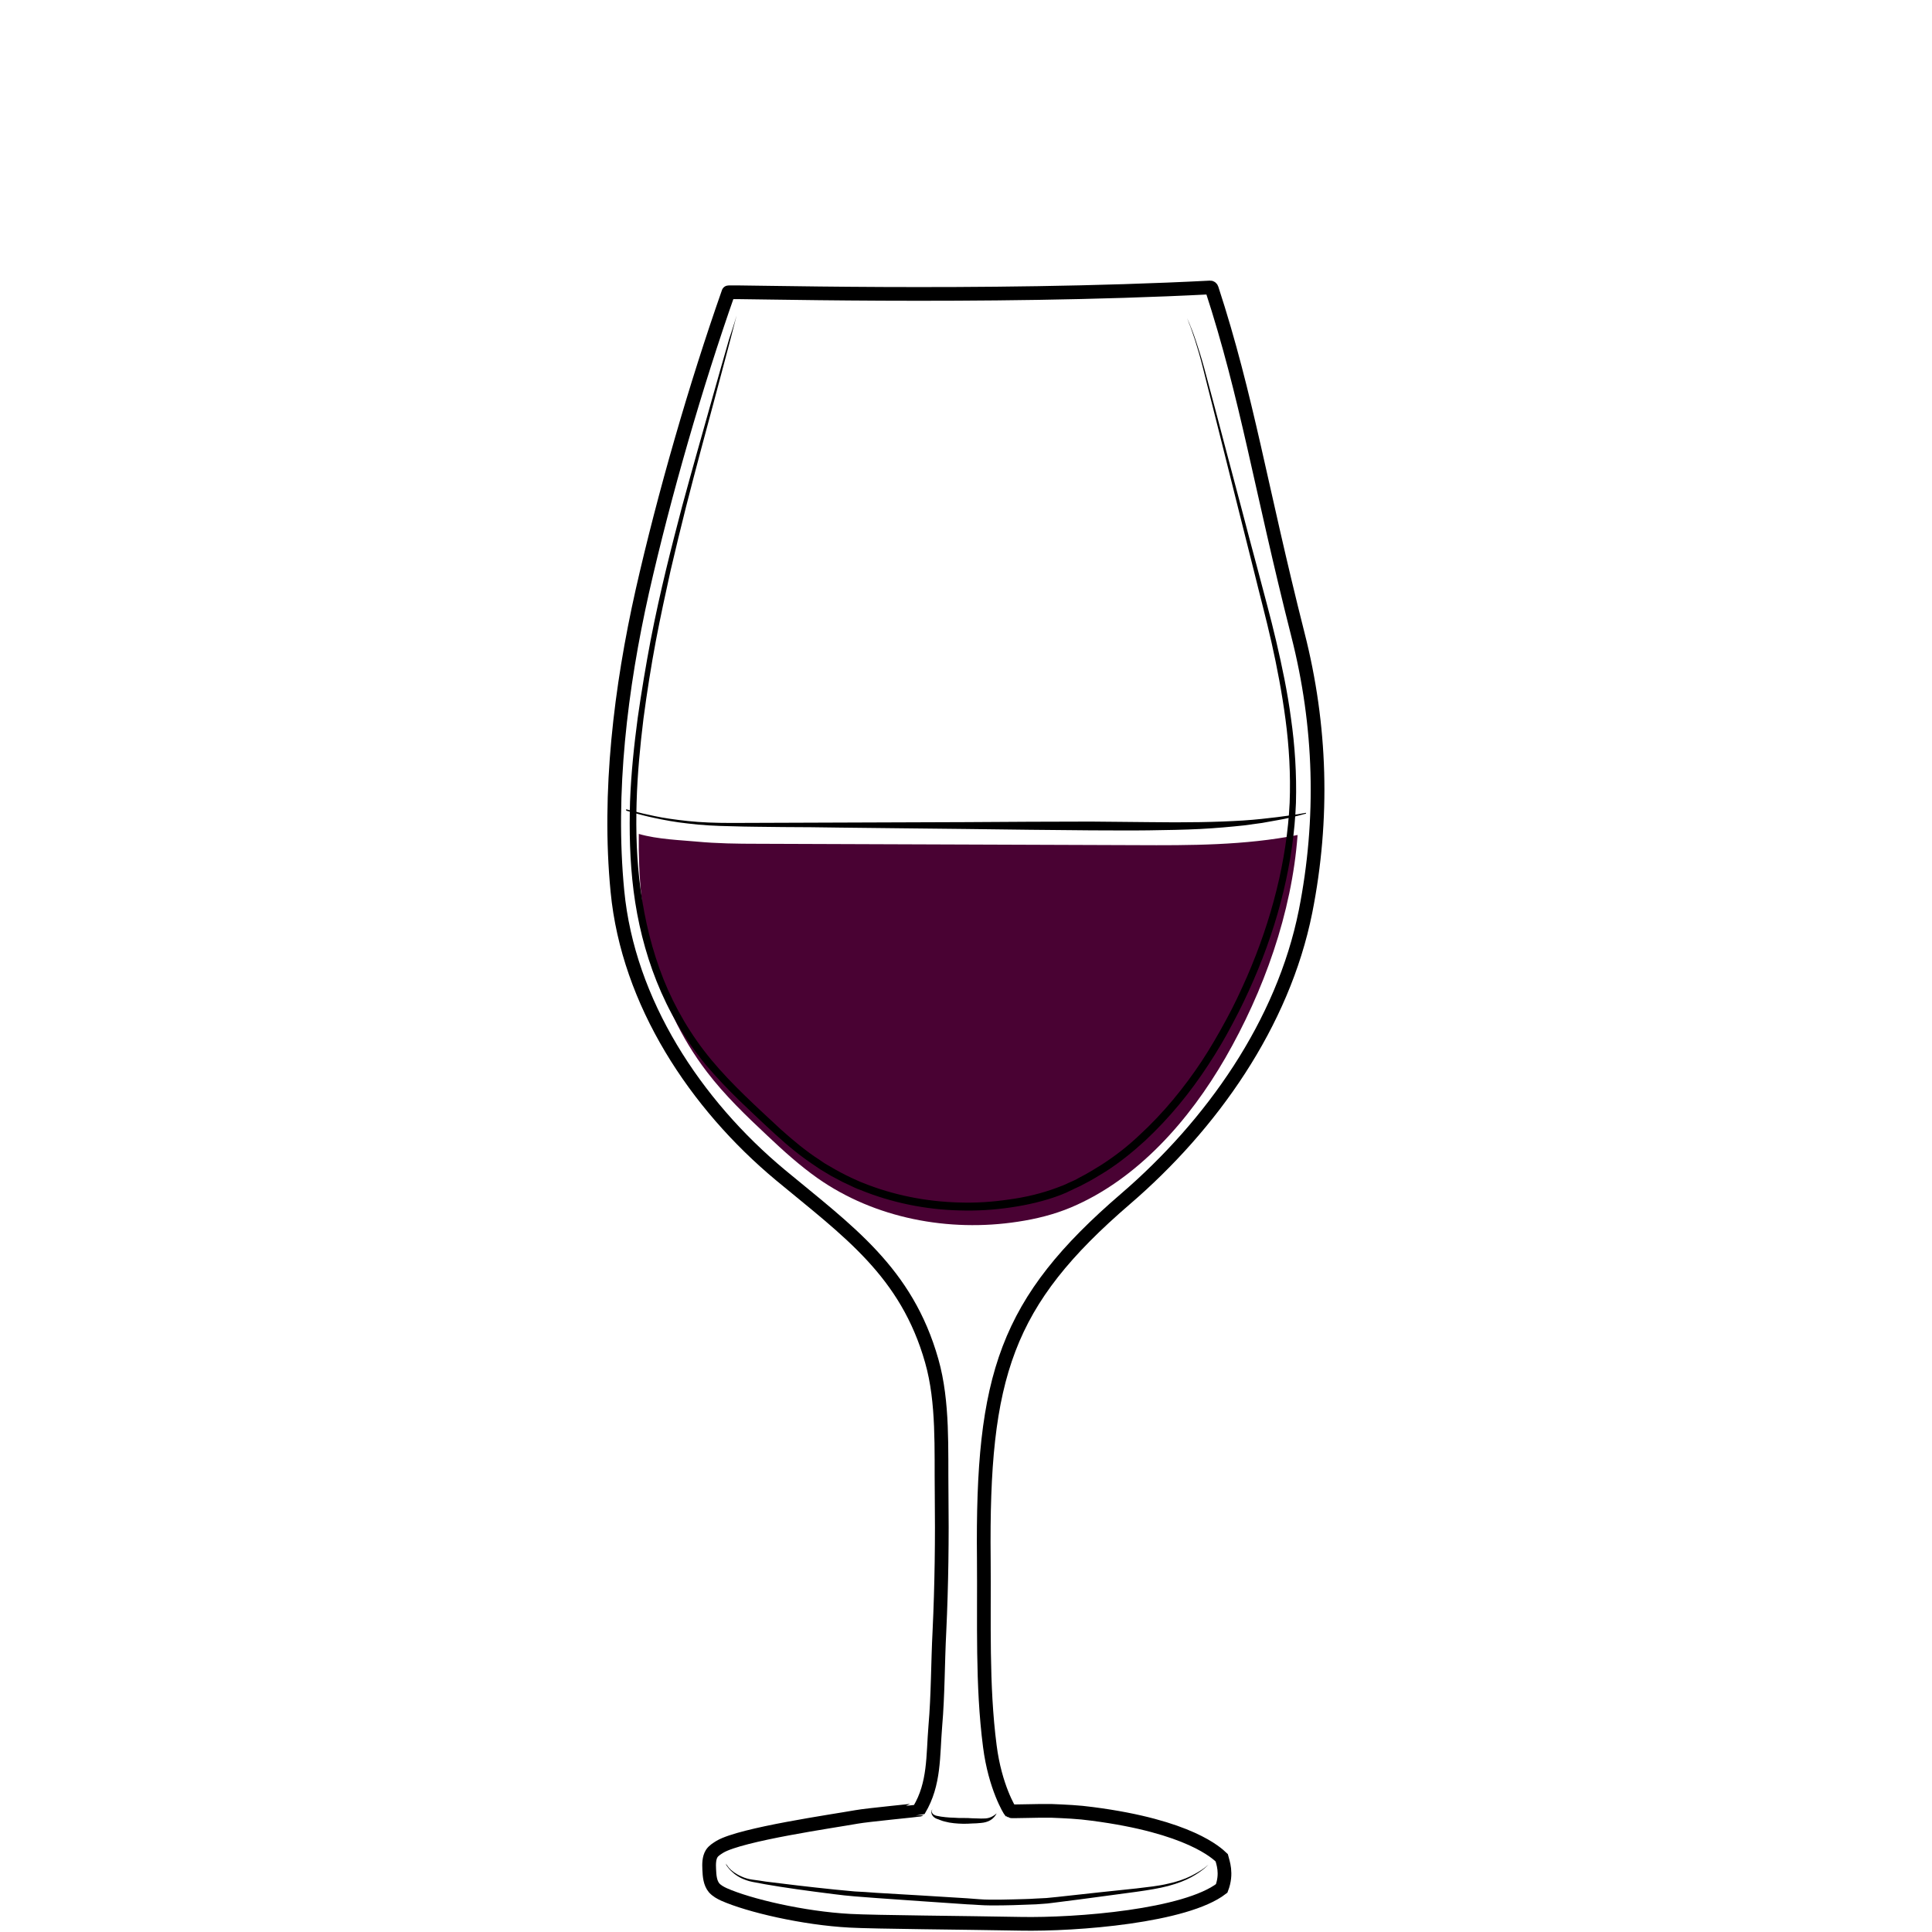
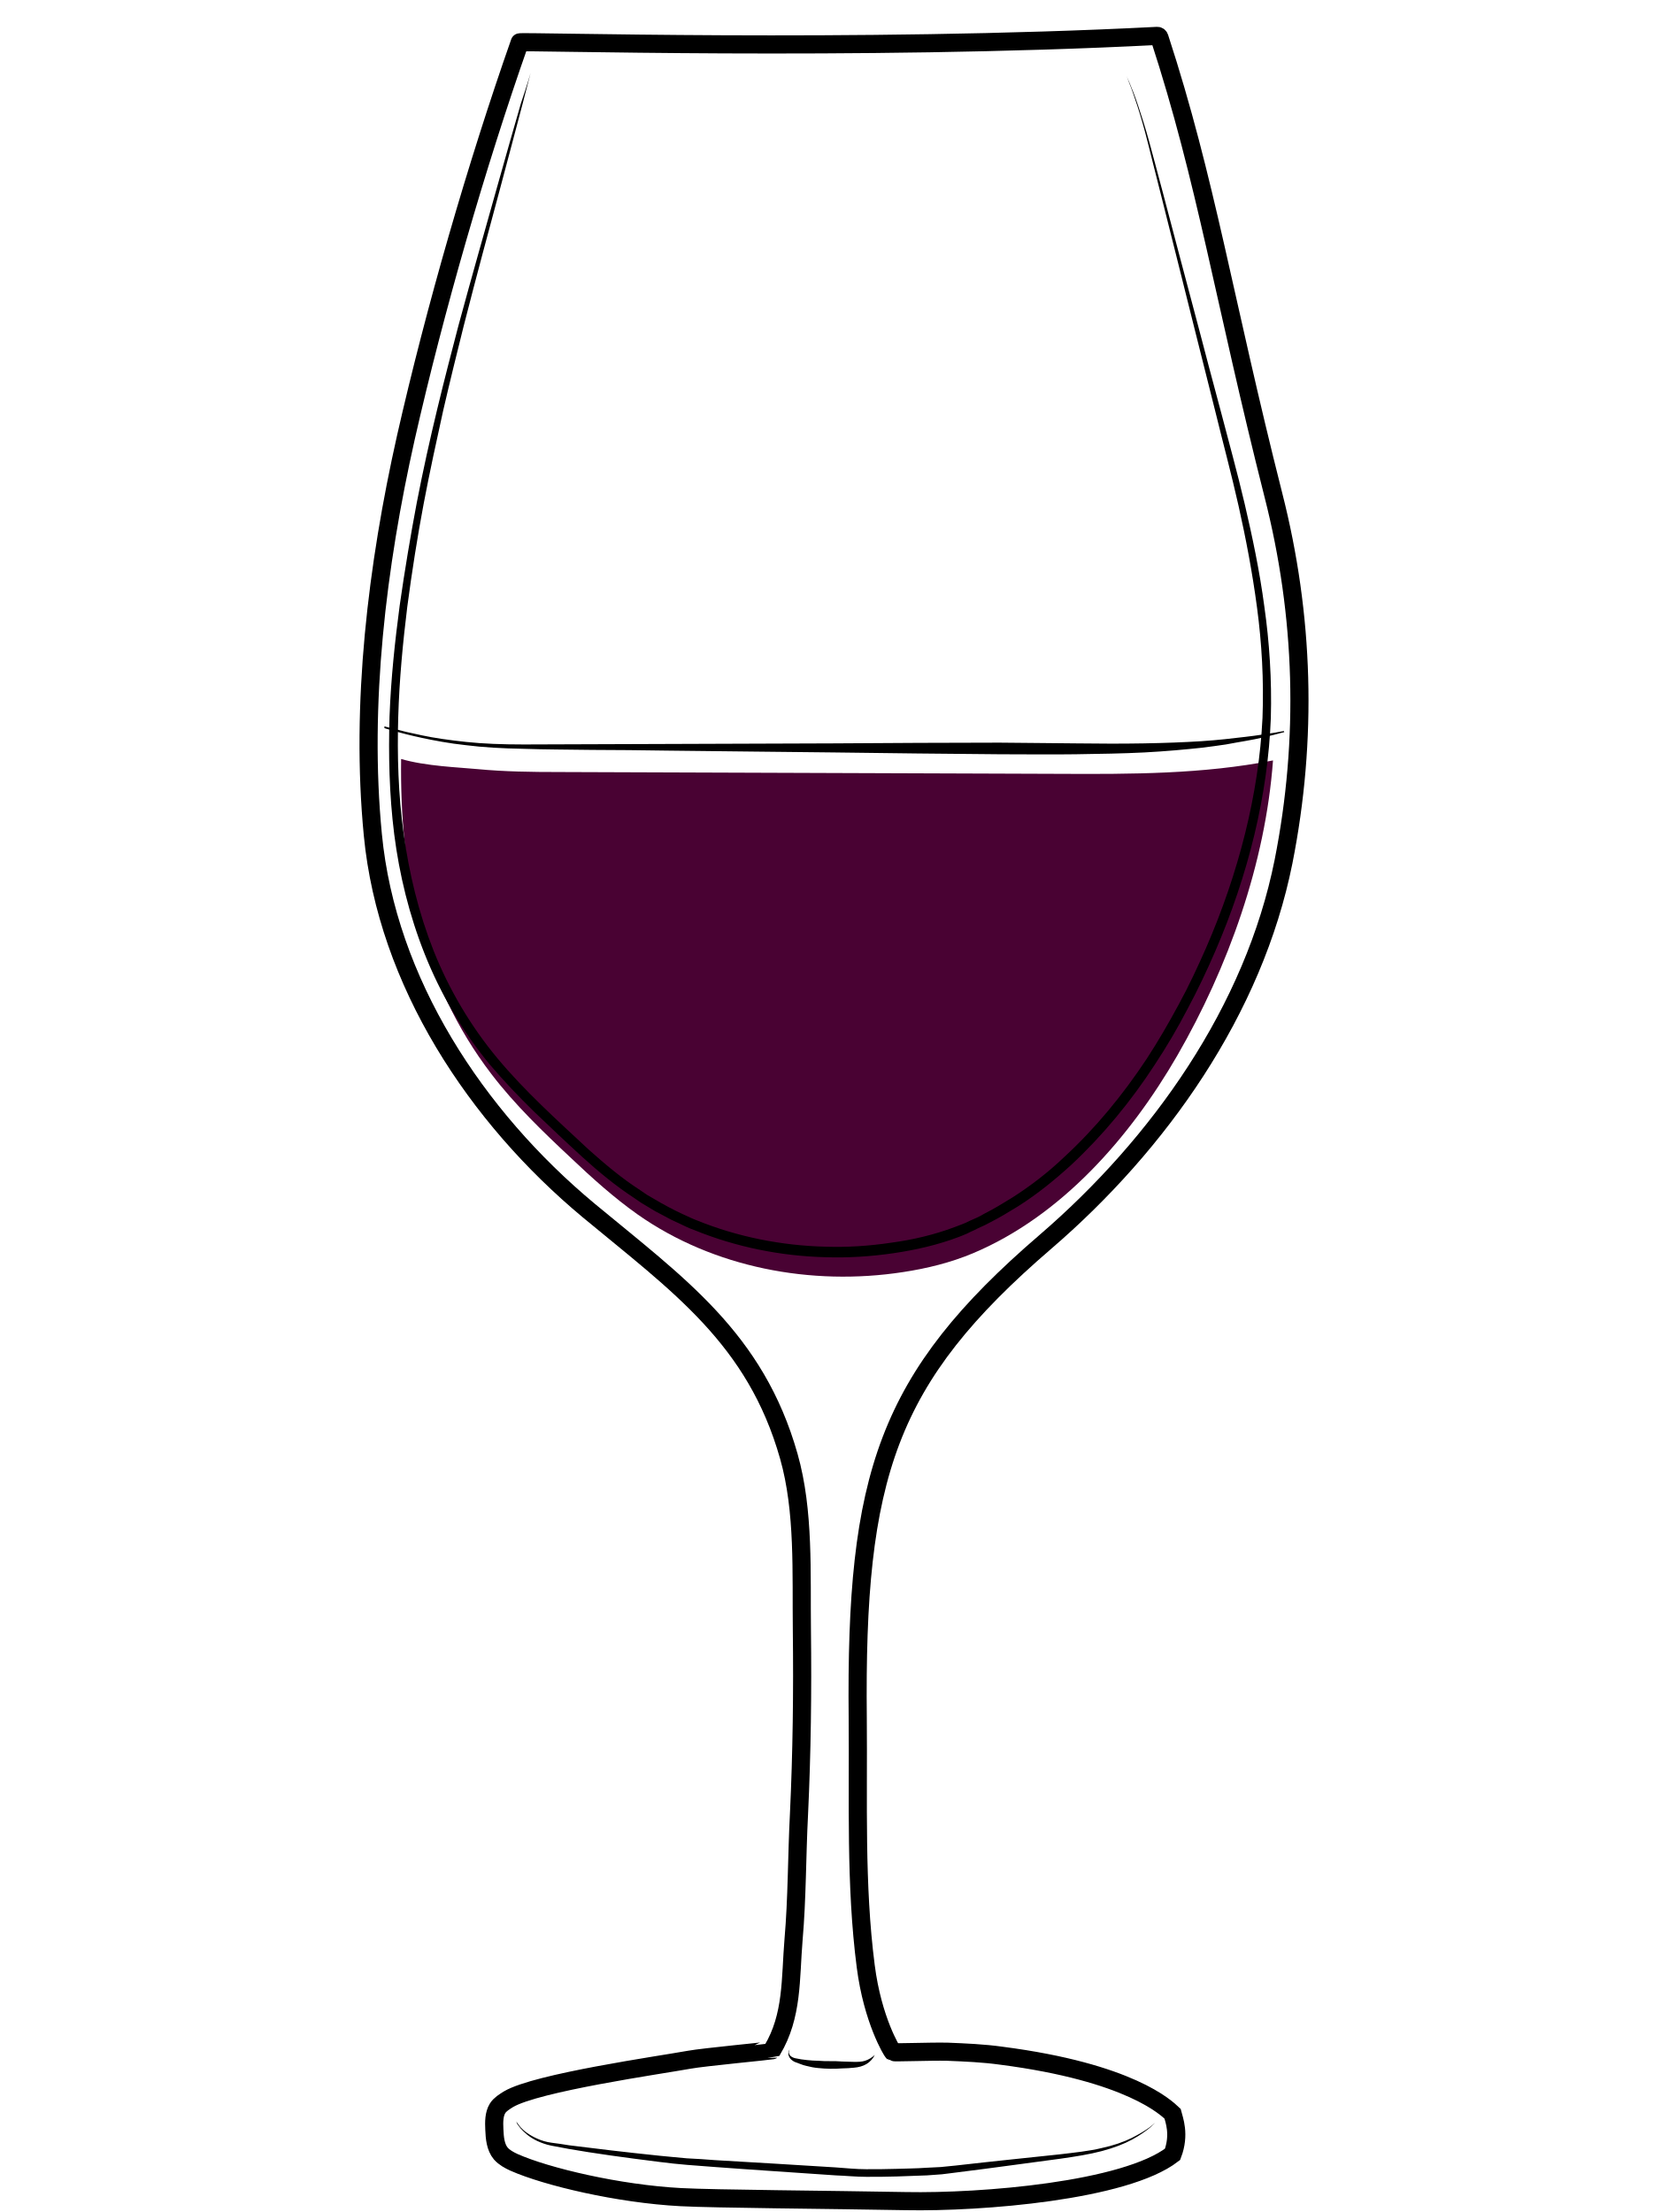
- <svg xmlns="http://www.w3.org/2000/svg" id="Layer_1" viewBox="0 0 705 705">
-   <style>.st0,.st1{fill:none}.st1{stroke:#000;stroke-width:5;stroke-miterlimit:10}.st2{opacity:.9;fill:url(#SVGID_1_);enable-background:new}.st3{fill:#490233}</style>
-   <path class="st0" d="M122.5 0h460v705h-460V0z" />
-   <path class="st1" d="M6711.1-565.6c.3 38.5.2 82.4-5.7 120.5-2.3 14.7-3.7 31.7-10.6 44.9-9.4 17.9-18.6 35.9-34 49.5-5.5 4.9-11.5 9.2-17.9 12.8-4.2 2.3-15.3 5.1-15.9 10.8-.4 3.6 3.8 5.7 6.9 7.6 6.9 4.3 10.9 12.3 11.6 20.4 1.5 15.4-5.6 30.7-18.9 38.8-.8.5-1.6 1-1.9 1.8-.7 2.1 2.1 3.4 4.2 3.8 12.1 2.1 24 5 35.7 8.7 7.7 2.4 24.3 10.6 12 18.5-7.7 4.9-17 6.2-26 7.3-24.7 3.1-49.7 6.2-74.5 3.9-5.6-.5-11.2-1.4-16.8-2.2l-22.5-3.3c-5.3-.8-11.8-2.7-12.7-7.9-1.7-10.2 16.6-15.1 23.6-17.2 4.9-1.5 36.5-4.6 35.6-9.3-.5-2.4-2.8-3.9-4.8-5.4-8.9-6.4-15-16.4-16.6-27.2-1.6-10.8 1.3-22.2 7.9-30.9 2.2-2.9 4.9-6 4.4-9.6-.2-1.5-1-2.9-2-4.1-5.1-6.7-15.9-9.5-22.8-14.7-7.9-6-15.2-12.8-21.6-20.4-12.5-14.5-22.1-31.5-27.6-49.9-5.2-17.2-6.9-35.3-8.2-53.2-2.3-31-3.6-62-3.8-93.1 20.2-2.4 42-1.8 62.4-1.4 52.8 1.1 160.5-1.6 160.5.5z" />
-   <path d="M6584.5-250.7v1.9c0 .6.1 1.3.6 1.9.4.6 1.2.8 2.2.8 2.1-.1 4.5-.2 7.1-.2 1.3 0 2.7-.1 4-.1 1.4-.1 2.8-.1 4.1-.2 1.4-.1 2.8-.1 4.1-.2 1.4-.1 2.7-.1 4-.2 2.6-.1 5-.2 7.1-.3 2-.1 3.7-.6 4.6-1.3.4-.4.7-.8.8-1.1.1-.3.2-.5.2-.5v.5c-.1.3-.2.8-.6 1.3s-1.1 1-1.9 1.4-1.8.7-2.8.8c-2.1.4-4.5.7-7.1.9-1.3.1-2.7.3-4 .4-1.4.1-2.8.2-4.2.2-1.4 0-2.8.1-4.2.1h-4.1c-2.6-.1-5.1-.2-7.2-.4-.5-.1-1.1-.1-1.6-.4-.5-.3-.9-.7-1.1-1.1-.4-.9-.4-1.7-.3-2.3s.2-1.1.3-1.4c-.1-.3 0-.5 0-.5zm-.4-84.6s.6.2 1.6.5c.5.2 1.2.3 1.9.5s1.6.4 2.4.5c.9.2 1.9.3 2.9.5 1 .1 2.1.2 3.3.3 1.1.1 2.3.1 3.5.2h3.6c1.2 0 2.5 0 3.7-.1 1.2 0 2.4-.1 3.6-.1 2.3-.1 4.5-.1 6.3-.3 1.8-.2 3.2-.6 4.1-1.2.4-.3.8-.6 1-.8l.3-.3s-.1.1-.2.4c-.2.3-.4.6-.8 1-.8.8-2.3 1.6-4.2 2-.9.2-2 .4-3 .5-1.1.1-2.2.3-3.3.4l-3.6.3c-1.2.1-2.5.1-3.7.2-1.3 0-2.5 0-3.7-.1-.6 0-1.2-.1-1.8-.1-.6-.1-1.2-.1-1.8-.2-1.2-.1-2.3-.4-3.4-.6-.5-.1-1-.3-1.5-.4-.5-.2-1-.3-1.4-.4-1.8-.6-3.2-1.3-4.2-1.8-1-.6-1.6-.9-1.6-.9zM6534-233.2l.3.3c.2.2.5.4 1 .6.9.5 2.3 1 4.2 1.4 1.9.4 4.2.7 6.8 1.1 2.6.4 5.6.7 8.9 1.1 3.3.3 6.8.7 10.6 1 3.7.3 7.7.5 11.8.7 8.2.3 17 .5 25.7.6 4.4.1 8.8.1 13.1.2 4.3 0 8.5.1 12.6 0s8-.4 11.7-.8c3.7-.5 7.2-1.1 10.4-1.7 6.4-1.4 11.6-3 15.2-4.3 1.8-.7 3.2-1.2 4.2-1.6l1.5-.6s-.5.2-1.4.7c-.9.4-2.3 1.1-4.1 1.8-3.5 1.5-8.7 3.5-15.1 5.1s-14.1 2.9-22.3 3.2c-4.1.2-8.4.2-12.7.2-4.3 0-8.7-.1-13.1-.1-4.4-.1-8.8-.2-13.1-.3-4.3-.1-8.6-.4-12.7-.6-4.1-.3-8.1-.6-11.8-1-3.8-.4-7.3-.8-10.6-1.3-1.6-.3-3.2-.5-4.7-.7-1.5-.3-2.9-.5-4.2-.8-2.6-.5-4.9-1-6.8-1.5s-3.3-1.1-4.1-1.7c-.4-.3-.7-.5-.9-.7-.3-.2-.4-.3-.4-.3z" />
-   <linearGradient id="SVGID_1_" gradientUnits="userSpaceOnUse" x1="6501.3" y1="1150.789" x2="6707.2" y2="1150.789" gradientTransform="matrix(1 0 0 -1 0 707)">
-     <stop offset=".018" stop-color="#801fe3" />
-     <stop offset="1" stop-color="#b7a7ff" />
+ <svg xmlns="http://www.w3.org/2000/svg" version="1.1" id="Layer_1" x="0px" y="0px" viewBox="0 0 460 610" style="enable-background:new 0 0 460 610;" xml:space="preserve">
+   <style type="text/css">
+ 	.st0{fill:none;stroke:#000000;stroke-width:5;stroke-miterlimit:10;}
+ 	.st1{opacity:0.9;fill:url(#SVGID_1_);enable-background:new    ;}
+ 	.st2{fill:#490233;}
+ </style>
+   <path class="st0" d="M6588.6-660.6c0.3,38.5,0.2,82.4-5.7,120.5c-2.3,14.7-3.7,31.7-10.6,44.9c-9.4,17.9-18.6,35.9-34,49.5  c-5.5,4.9-11.5,9.2-17.9,12.8c-4.2,2.3-15.3,5.1-15.9,10.8c-0.4,3.6,3.8,5.7,6.9,7.6c6.9,4.3,10.9,12.3,11.6,20.4  c1.5,15.4-5.6,30.7-18.9,38.8c-0.8,0.5-1.6,1-1.9,1.8c-0.7,2.1,2.1,3.4,4.2,3.8c12.1,2.1,24,5,35.7,8.7c7.7,2.4,24.3,10.6,12,18.5  c-7.7,4.9-17,6.2-26,7.3c-24.7,3.1-49.7,6.2-74.5,3.9c-5.6-0.5-11.2-1.4-16.8-2.2l-22.5-3.3c-5.3-0.8-11.8-2.7-12.7-7.9  c-1.7-10.2,16.6-15.1,23.6-17.2c4.9-1.5,36.5-4.6,35.6-9.3c-0.5-2.4-2.8-3.9-4.8-5.4c-8.9-6.4-15-16.4-16.6-27.2  c-1.6-10.8,1.3-22.2,7.9-30.9c2.2-2.9,4.9-6,4.4-9.6c-0.2-1.5-1-2.9-2-4.1c-5.1-6.7-15.9-9.5-22.8-14.7c-7.9-6-15.2-12.8-21.6-20.4  c-12.5-14.5-22.1-31.5-27.6-49.9c-5.2-17.2-6.9-35.3-8.2-53.2c-2.3-31-3.6-62-3.8-93.1c20.2-2.4,42-1.8,62.4-1.4  C6480.9-660,6588.6-662.7,6588.6-660.6L6588.6-660.6z" />
+   <path d="M6462-345.7v1.9c0,0.6,0.1,1.3,0.6,1.9c0.4,0.6,1.2,0.8,2.2,0.8c2.1-0.1,4.5-0.2,7.1-0.2c1.3,0,2.7-0.1,4-0.1  c1.4-0.1,2.8-0.1,4.1-0.2c1.4-0.1,2.8-0.1,4.1-0.2c1.4-0.1,2.7-0.1,4-0.2c2.6-0.1,5-0.2,7.1-0.3c2-0.1,3.7-0.6,4.6-1.3  c0.4-0.4,0.7-0.8,0.8-1.1c0.1-0.3,0.2-0.5,0.2-0.5v0.5c-0.1,0.3-0.2,0.8-0.6,1.3s-1.1,1-1.9,1.4c-0.8,0.4-1.8,0.7-2.8,0.8  c-2.1,0.4-4.5,0.7-7.1,0.9c-1.3,0.1-2.7,0.3-4,0.4c-1.4,0.1-2.8,0.2-4.2,0.2c-1.4,0-2.8,0.1-4.2,0.1h-4.1c-2.6-0.1-5.1-0.2-7.2-0.4  c-0.5-0.1-1.1-0.1-1.6-0.4s-0.9-0.7-1.1-1.1c-0.4-0.9-0.4-1.7-0.3-2.3s0.2-1.1,0.3-1.4C6461.9-345.5,6462-345.7,6462-345.7  L6462-345.7z M6461.6-430.3c0,0,0.6,0.2,1.6,0.5c0.5,0.2,1.2,0.3,1.9,0.5s1.6,0.4,2.4,0.5c0.9,0.2,1.9,0.3,2.9,0.5  c1,0.1,2.1,0.2,3.3,0.3c1.1,0.1,2.3,0.1,3.5,0.2h3.6c1.2,0,2.5,0,3.7-0.1c1.2,0,2.4-0.1,3.6-0.1c2.3-0.1,4.5-0.1,6.3-0.3  c1.8-0.2,3.2-0.6,4.1-1.2c0.4-0.3,0.8-0.6,1-0.8l0.3-0.3c0,0-0.1,0.1-0.2,0.4c-0.2,0.3-0.4,0.6-0.8,1c-0.8,0.8-2.3,1.6-4.2,2  c-0.9,0.2-2,0.4-3,0.5c-1.1,0.1-2.2,0.3-3.3,0.4l-3.6,0.3c-1.2,0.1-2.5,0.1-3.7,0.2c-1.3,0-2.5,0-3.7-0.1c-0.6,0-1.2-0.1-1.8-0.1  c-0.6-0.1-1.2-0.1-1.8-0.2c-1.2-0.1-2.3-0.4-3.4-0.6c-0.5-0.1-1-0.3-1.5-0.4c-0.5-0.2-1-0.3-1.4-0.4c-1.8-0.6-3.2-1.3-4.2-1.8  C6462.2-430,6461.6-430.3,6461.6-430.3L6461.6-430.3z M6411.5-328.2l0.3,0.3c0.2,0.2,0.5,0.4,1,0.6c0.9,0.5,2.3,1,4.2,1.4  c1.9,0.4,4.2,0.7,6.8,1.1c2.6,0.4,5.6,0.7,8.9,1.1c3.3,0.3,6.8,0.7,10.6,1c3.7,0.3,7.7,0.5,11.8,0.7c8.2,0.3,17,0.5,25.7,0.6  c4.4,0.1,8.8,0.1,13.1,0.2c4.3,0,8.5,0.1,12.6,0s8-0.4,11.7-0.8c3.7-0.5,7.2-1.1,10.4-1.7c6.4-1.4,11.6-3,15.2-4.3  c1.8-0.7,3.2-1.2,4.2-1.6l1.5-0.6c0,0-0.5,0.2-1.4,0.7c-0.9,0.4-2.3,1.1-4.1,1.8c-3.5,1.5-8.7,3.5-15.1,5.1  c-6.4,1.6-14.1,2.9-22.3,3.2c-4.1,0.2-8.4,0.2-12.7,0.2c-4.3,0-8.7-0.1-13.1-0.1c-4.4-0.1-8.8-0.2-13.1-0.3  c-4.3-0.1-8.6-0.4-12.7-0.6c-4.1-0.3-8.1-0.6-11.8-1c-3.8-0.4-7.3-0.8-10.6-1.3c-1.6-0.3-3.2-0.5-4.7-0.7c-1.5-0.3-2.9-0.5-4.2-0.8  c-2.6-0.5-4.9-1-6.8-1.5s-3.3-1.1-4.1-1.7c-0.4-0.3-0.7-0.5-0.9-0.7C6411.6-328.1,6411.5-328.2,6411.5-328.2L6411.5-328.2z" />
+   <linearGradient id="SVGID_1_" gradientUnits="userSpaceOnUse" x1="6378.8" y1="-1045.789" x2="6584.7" y2="-1045.789" gradientTransform="matrix(1 0 0 1 0 507)">
+     <stop offset="1.800000e-02" style="stop-color:#801FE3" />
+     <stop offset="1" style="stop-color:#B7A7FF" />
  </linearGradient>
-   <path class="st2" d="M6501.3-537.4c1.4 24.4 2.7 48.8 4.1 73.2.4 7.9.9 15.9 2.2 23.7 1.8 11.1 5.4 21.8 8.9 32.5 3 9.1 6 18.2 11.1 26.3 17.8 28.1 51.5 32.7 81.9 31.3 10.6-.5 21.3-1.5 31.5-4.7 66.9-21.3 65.2-117 66.1-172.7 0-2.6.1-5.1.1-7.7-68.7 2.2-137.5 4-205.9-1.9z" />
-   <path d="M6496.2-557.1s.6 8.1 1.5 22.2c.5 7.1 1 15.6 1.7 25.5.6 9.8 1.4 20.9 2.1 33.1.4 6.1.7 12.4 1.3 18.9.5 6.5 1.4 13.2 3 19.9 1.6 6.7 3.7 13.5 6 20.4 2.4 6.9 4.5 14 7.5 20.9.8 1.7 1.5 3.4 2.4 5.1.9 1.6 1.8 3.3 2.8 4.8 1.1 1.6 2.2 3.1 3.4 4.7 1.2 1.4 2.5 2.8 3.7 4.3 5.3 5.5 11.7 10 18.8 13.2 7.1 3.3 14.8 5.4 22.6 6.6 7.9 1.3 15.9 1.7 23.9 1.7 8-.1 16.1-.4 24-1.5 3.9-.5 7.9-1.2 11.7-2.2 1-.3 1.9-.5 2.8-.8l.7-.2h.1l.2-.1.4-.1 1.4-.5 2.8-1c.5-.2.9-.3 1.4-.5l1.3-.6c7.1-3.1 13.7-7.4 19.4-12.5 5.7-5.1 10.5-11.1 14.4-17.5 4-6.3 7.1-13.1 9.7-19.8 2.6-6.8 4.6-13.6 6.3-20.3 3.2-13.5 5-26.5 6.2-38.5 1.1-12.1 1.7-23.2 2-33 .3-9.9.5-18.4.7-25.5.2-14.2.4-22.2.4-22.2s0 2 .1 5.8c0 3.8.1 9.4.2 16.4 0 7.1 0 15.7-.2 25.5-.1 9.9-.5 21-1.5 33.1s-2.6 25.2-5.7 38.9c-1.6 6.8-3.6 13.7-6.1 20.6s-5.7 13.8-9.8 20.3c-4 6.5-9 12.7-14.8 18.1-5.9 5.4-12.7 9.8-20.2 13.1l-1.4.6c-.5.2-.9.4-1.4.5l-2.8 1-1.4.5-.4.1-.2.1-.2.1-.7.2c-1 .3-2 .6-2.9.8-3.9 1-8 1.8-12 2.4-8.1 1.1-16.2 1.5-24.4 1.6-8.2 0-16.3-.5-24.4-1.8-8-1.3-16-3.5-23.3-7-7.4-3.4-14.1-8.1-19.6-13.9-1.3-1.5-2.6-3.1-3.9-4.6-1.1-1.6-2.2-3.2-3.3-4.7-2.2-3.4-3.9-6.8-5.4-10.4-3-7.1-5.2-14.2-7.5-21.2-2.2-7-4.3-13.9-5.8-20.7-1.6-6.9-2.4-13.6-2.8-20.2-.5-6.6-.7-12.9-1-18.9-.6-12.1-1.1-23.2-1.6-33.1-.5-9.9-.8-18.4-1.2-25.5-.7-14.2-1-22.2-1-22.2z" />
-   <path d="M6496.6-541.7s.8 0 2.4.1 3.8.2 6.7.3c2.9.2 6.4.3 10.5.5 4 .2 8.6.3 13.6.5s10.4.3 16.1.5 11.7.2 17.9.4c6.2.1 12.6.1 19.2.2 6.5.1 13.2 0 19.8.1 6.6 0 13.3 0 19.8-.1s13-.1 19.2-.2c12.5-.1 24.1-.2 34-.3 10-.1 18.3-.1 24.1-.1h9.1s-.8.1-2.4.2c-1.6.1-3.8.2-6.7.4-5.8.3-14.1.8-24.1 1.3s-21.6.9-34 1.3c-6.2.1-12.7.4-19.2.4-6.5.1-13.2.1-19.8.2-6.6 0-13.3 0-19.8-.2-6.5-.1-13-.3-19.2-.4-6.2-.2-12.3-.4-18-.8-2.9-.2-5.6-.3-8.3-.5-2.7-.2-5.3-.4-7.8-.5-2.5-.2-4.9-.3-7.1-.5-2.3-.2-4.4-.4-6.4-.6-4-.4-7.6-.7-10.4-1-2.9-.3-5.2-.6-6.7-.7-1.7-.4-2.5-.5-2.5-.5z" />
-   <path class="st1" d="M265.8 106.7c-11.9 33.9-23.4 73.7-31.4 109-7.9 35.2-12.6 73.5-9.1 109.5 3.9 40.6 28.5 77.8 59.5 103.6 24.7 20.5 46 35.3 55.2 67.8 4.3 15.1 3.4 32.4 3.6 48 .2 16.9 0 33.8-.8 50.7-.6 11.6-.5 23.1-1.5 34.6-.9 10.8-.2 21-5.9 30.5-.1.1-19 1.9-22.8 2.6-8.3 1.5-42.1 6.3-49.9 10.9-1.1.7-2.3 1.4-3 2.5-1 1.6-1 3.8-.9 5.8.1 2.4.3 4.9 1.8 6.7 1 1.1 2.3 1.8 3.6 2.4 9 4 28.9 8.7 46 9.6 9.3.5 40.8.7 62.1 1.1 20.8.4 60.4-2.8 73.5-12.9 2.1-5.5.4-9.6 0-11.2-1.7-1.6-11.7-11.4-47.2-16-5-.7-10-.9-14.9-1.1-4.8-.1-14.8.3-15 .1-.2-.1-5.6-8.8-7.5-23.7-2.9-22.4-2-45.5-2.2-68.2-.7-67.1 8-93.9 51.7-131.5 31.4-27 57.5-63.9 65.7-104.9 6.7-33.8 5.7-67.8-2.8-101.1-13.7-54.1-18.5-86.6-31.4-126.1-.1-.3-.3-.5-.6-.5-83.3 4.3-177.1 1.3-175.8 1.8z" />
-   <path class="st3" d="M414.6 308.4c-43-.2-95.1-.3-138.1-.5-7.4 0-14.9-.1-22.3-.8-5.2-.5-14.3-.8-21.1-2.8-.4 30.8 5.3 61.3 24.9 86.9 6.5 8.5 14.2 15.9 22 23.2 5.8 5.5 11.8 10.9 18.3 15.5 20.9 14.7 47.9 19.8 73.2 15.9 6.6-1 13.1-2.6 19.3-5.2 24.4-10.3 43.3-32 56.3-54.5 14-24.3 24.3-52.9 26.4-81.4-19.3 3.8-39.2 3.8-58.9 3.7z" />
-   <path d="M339.9 661v-.3h.1c-.1.5.2 1 .5 1.3.4.3.8.5 1.3.6s1.1.2 1.6.3 1.1.1 1.6.2c1.1.1 2.1.2 3.2.2 1.1.1 2.1.1 3.2.1s2.2 0 3.3.1l3.3.1c1.1 0 2.1 0 3-.3 1-.3 1.9-.9 2.7-1.6-.5 1-1.3 1.9-2.3 2.5s-2.2.9-3.4 1c-1.1.1-2.2.2-3.3.2-1.1.1-2.2.1-3.3.1-1.1 0-2.2-.1-3.3-.2-1.1-.1-2.2-.3-3.3-.6-.5-.1-1.1-.3-1.6-.5-.6-.2-1-.4-1.6-.6-.6-.3-1.1-.7-1.4-1.2s-.5-1.2-.2-1.8l.2-.4-.1.4-.2.4zm-75.1 19s.1.1.3.4c.2.3.5.7.9 1.2.9 1 2.4 2.2 4.7 3.2 1.1.5 2.4.9 3.9 1.1 1.5.2 3.1.4 4.8.7 3.4.4 7.3.9 11.5 1.4s8.8 1 13.6 1.5c2.4.2 4.9.5 7.4.7 2.5.1 5.2.3 7.8.5 10.6.6 21.9 1.3 33.2 2 2.8.2 5.7.5 8.4.5 2.8 0 5.6 0 8.4-.1s5.5-.1 8.2-.3c1.4-.1 2.7-.1 4-.2 1.3-.1 2.7-.3 4-.4 10.5-1.2 20.4-2.2 28.8-3.1 4.2-.5 8.1-.9 11.4-1.7 3.3-.7 6.2-1.7 8.4-2.8 2.2-1.1 3.8-2.1 4.9-2.9 1-.8 1.6-1.3 1.6-1.3s-.5.5-1.5 1.4c-1 .8-2.6 2-4.8 3.2-2.2 1.2-5 2.3-8.4 3.2s-7.2 1.5-11.4 2.1c-8.4 1.1-18.2 2.5-28.7 3.8-1.3.2-2.6.3-4 .5-1.4.1-2.7.2-4.1.3-2.7.1-5.5.2-8.3.3s-5.6.1-8.4.1c-2.9 0-5.7-.3-8.5-.4-11.3-.8-22.6-1.5-33.2-2.3l-7.8-.6c-2.6-.2-5.1-.5-7.5-.8-4.8-.6-9.4-1.2-13.6-1.8s-8.1-1.2-11.5-1.8c-1.7-.3-3.3-.6-4.8-.9-1.5-.3-2.8-.8-3.9-1.3-2.3-1.1-3.7-2.5-4.6-3.5-.4-.5-.7-.9-.9-1.2-.2-.6-.3-.7-.3-.7zm-36.3-384.7s.9.3 2.7.7c1.8.5 4.3 1.1 7.7 1.8 3.3.7 7.4 1.3 12.1 1.8 4.7.5 10 .7 15.9.7 23.3-.1 54.4-.2 85.5-.3 15.6-.1 31.1-.2 45.7-.2 7.3.1 14.3.1 21 .2s13 .1 18.8 0 11.1-.3 15.8-.6c4.7-.3 8.8-.8 12.2-1.2 1.7-.2 3.2-.4 4.5-.6s2.4-.4 3.3-.5c1.8-.3 2.8-.5 2.8-.5l.1.3s-.9.2-2.7.7c-.9.2-2 .5-3.3.8s-2.8.6-4.5.9-3.5.6-5.6 1c-2 .3-4.2.6-6.6.9-4.7.5-10.1 1-15.9 1.3s-12.2.4-18.9.5c-6.7.1-13.7 0-21 0-14.6-.1-30.1-.3-45.7-.5s-31.1-.3-45.7-.5c-7.3-.1-14.3-.2-21-.2-6.7-.1-13-.1-18.8-.3-5.8-.1-11.2-.4-15.9-1-4.7-.5-8.8-1.3-12.1-2s-5.9-1.4-7.7-1.9c-1.7-.5-2.7-.8-2.7-.8v-.5z" />
-   <path d="M268.8 115.1s-.8 3-2.2 8.5c-1.5 5.6-3.6 13.7-6.4 24.1s-6.2 22.9-9.9 37.4c-1.8 7.2-3.7 14.9-5.6 23.1-1.8 8.2-3.7 16.8-5.4 25.8s-3.2 18.5-4.5 28.3c-1.2 9.8-2.2 20-2.5 30.5s0 21.3 1.5 32.1c1.5 10.9 4.1 21.8 8.3 32.4 4.2 10.5 10.1 20.6 17.6 29.6 7.5 9 16.4 17 25.2 25.2 4.5 4 9.1 7.9 14.1 11.1l1.9 1.3 1.9 1.1c1.3.8 2.6 1.5 3.9 2.2s2.7 1.4 4 2c1.4.6 2.7 1.3 4.1 1.8 11.1 4.5 23.2 6.9 35.3 7.2 6 .2 12.1-.2 18.1-1.1 6-.8 11.9-2.2 17.5-4.3.7-.3 1.4-.5 2.1-.8.6-.2 1.4-.6 2-.9 1.4-.6 2.8-1.2 4.1-2 2.6-1.3 5.2-2.9 7.8-4.5 5-3.2 9.8-6.9 14.1-11 8.8-8.1 16.3-17.3 22.8-27.1 3.2-4.9 6.1-9.9 8.9-15.1 2.8-5.1 5.2-10.3 7.5-15.5 9.1-20.9 14.6-42.7 15.6-63.5.4-10.4-.2-20.6-1.5-30.4s-3.1-19.2-5.1-28.1c-2-8.9-4.3-17.4-6.3-25.6-2-8.1-4-15.8-5.8-23.1-3.6-14.5-6.8-27.1-9.4-37.5-1.3-5.2-2.5-9.8-3.5-13.9-1-4-2-7.4-2.9-10.2-.9-2.7-1.6-4.8-2.2-6.2-.5-1.4-.8-2.1-.8-2.1l.9 2.1c.6 1.4 1.4 3.4 2.3 6.1s2 6.1 3.1 10.1 2.3 8.6 3.7 13.8c2.7 10.4 6.1 23 9.9 37.4 1.9 7.2 3.9 14.9 6.1 23 2.1 8.1 4.5 16.6 6.6 25.6s4.1 18.4 5.4 28.2c1.4 9.8 2.1 20.2 1.8 30.8-.8 21.2-6.2 43.3-15.4 64.5-2.3 5.3-4.8 10.6-7.6 15.8-2.7 5.2-5.7 10.3-9 15.3-6.5 10-14.2 19.4-23.1 27.7-4.5 4.1-9.3 8-14.5 11.3-2.6 1.6-5.2 3.2-8 4.6-1.4.8-2.8 1.3-4.1 2-.7.3-1.3.6-2.1 1-.7.3-1.4.6-2.2.9-5.8 2.2-11.9 3.6-18.1 4.5-6.1.9-12.4 1.3-18.6 1.1-12.4-.3-24.8-2.8-36.3-7.5-1.5-.5-2.8-1.2-4.3-1.9-1.4-.6-2.8-1.3-4.2-2.1-.7-.4-1.4-.7-2.1-1.1l-2-1.2-2-1.2-1.9-1.3c-5.2-3.4-9.9-7.3-14.4-11.4s-8.8-8.2-13.2-12.4c-4.3-4.2-8.4-8.5-12.3-13.1-7.6-9.2-13.6-19.6-17.9-30.4-4.3-10.8-7-22-8.4-33-1.4-11.1-1.6-22-1.3-32.5.4-10.6 1.5-20.8 2.8-30.6 1.4-9.8 3-19.3 4.7-28.3 3.5-18.1 7.7-34.4 11.5-48.9 3.9-14.4 7.5-26.9 10.4-37.3 2.9-10.3 5.2-18.4 6.8-23.9 1.9-5.6 2.7-8.5 2.7-8.5z" />
+   <path class="st1" d="M6378.8-632.4c1.4,24.4,2.7,48.8,4.1,73.2c0.4,7.9,0.9,15.9,2.2,23.7c1.8,11.1,5.4,21.8,8.9,32.5  c3,9.1,6,18.2,11.1,26.3c17.8,28.1,51.5,32.7,81.9,31.3c10.6-0.5,21.3-1.5,31.5-4.7c66.9-21.3,65.2-117,66.1-172.7  c0-2.6,0.1-5.1,0.1-7.7C6516-628.3,6447.2-626.5,6378.8-632.4L6378.8-632.4z" />
+   <path d="M6373.7-652.1c0,0,0.6,8.1,1.5,22.2c0.5,7.1,1,15.6,1.7,25.5c0.6,9.8,1.4,20.9,2.1,33.1c0.4,6.1,0.7,12.4,1.3,18.9  c0.5,6.5,1.4,13.2,3,19.9c1.6,6.7,3.7,13.5,6,20.4c2.4,6.9,4.5,14,7.5,20.9c0.8,1.7,1.5,3.4,2.4,5.1c0.9,1.6,1.8,3.3,2.8,4.8  c1.1,1.6,2.2,3.1,3.4,4.7c1.2,1.4,2.5,2.8,3.7,4.3c5.3,5.5,11.7,10,18.8,13.2c7.1,3.3,14.8,5.4,22.6,6.6c7.9,1.3,15.9,1.7,23.9,1.7  c8-0.1,16.1-0.4,24-1.5c3.9-0.5,7.9-1.2,11.7-2.2c1-0.3,1.9-0.5,2.8-0.8l0.7-0.2h0.1l0.2-0.1l0.4-0.1l1.4-0.5l2.8-1  c0.5-0.2,0.9-0.3,1.4-0.5l1.3-0.6c7.1-3.1,13.7-7.4,19.4-12.5c5.7-5.1,10.5-11.1,14.4-17.5c4-6.3,7.1-13.1,9.7-19.8  c2.6-6.8,4.6-13.6,6.3-20.3c3.2-13.5,5-26.5,6.2-38.5c1.1-12.1,1.7-23.2,2-33c0.3-9.9,0.5-18.4,0.7-25.5c0.2-14.2,0.4-22.2,0.4-22.2  s0,2,0.1,5.8c0,3.8,0.1,9.4,0.2,16.4c0,7.1,0,15.7-0.2,25.5c-0.1,9.9-0.5,21-1.5,33.1c-1,12.1-2.6,25.2-5.7,38.9  c-1.6,6.8-3.6,13.7-6.1,20.6s-5.7,13.8-9.8,20.3c-4,6.5-9,12.7-14.8,18.1c-5.9,5.4-12.7,9.8-20.2,13.1l-1.4,0.6  c-0.5,0.2-0.9,0.4-1.4,0.5l-2.8,1l-1.4,0.5l-0.4,0.1l-0.2,0.1l-0.2,0.1l-0.7,0.2c-1,0.3-2,0.6-2.9,0.8c-3.9,1-8,1.8-12,2.4  c-8.1,1.1-16.2,1.5-24.4,1.6c-8.2,0-16.3-0.5-24.4-1.8c-8-1.3-16-3.5-23.3-7c-7.4-3.4-14.1-8.1-19.6-13.9c-1.3-1.5-2.6-3.1-3.9-4.6  c-1.1-1.6-2.2-3.2-3.3-4.7c-2.2-3.4-3.9-6.8-5.4-10.4c-3-7.1-5.2-14.2-7.5-21.2c-2.2-7-4.3-13.9-5.8-20.7  c-1.6-6.9-2.4-13.6-2.8-20.2c-0.5-6.6-0.7-12.9-1-18.9c-0.6-12.1-1.1-23.2-1.6-33.1c-0.5-9.9-0.8-18.4-1.2-25.5  C6374-644.1,6373.7-652.1,6373.7-652.1L6373.7-652.1z" />
+   <path d="M6374.1-636.7c0,0,0.8,0,2.4,0.1s3.8,0.2,6.7,0.3c2.9,0.2,6.4,0.3,10.5,0.5c4,0.2,8.6,0.3,13.6,0.5s10.4,0.3,16.1,0.5  s11.7,0.2,17.9,0.4c6.2,0.1,12.6,0.1,19.2,0.2c6.5,0.1,13.2,0,19.8,0.1c6.6,0,13.3,0,19.8-0.1s13-0.1,19.2-0.2  c12.5-0.1,24.1-0.2,34-0.3c10-0.1,18.3-0.1,24.1-0.1h9.1c0,0-0.8,0.1-2.4,0.2c-1.6,0.1-3.8,0.2-6.7,0.4c-5.8,0.3-14.1,0.8-24.1,1.3  s-21.6,0.9-34,1.3c-6.2,0.1-12.7,0.4-19.2,0.4c-6.5,0.1-13.2,0.1-19.8,0.2c-6.6,0-13.3,0-19.8-0.2c-6.5-0.1-13-0.3-19.2-0.4  c-6.2-0.2-12.3-0.4-18-0.8c-2.9-0.2-5.6-0.3-8.3-0.5c-2.7-0.2-5.3-0.4-7.8-0.5c-2.5-0.2-4.9-0.3-7.1-0.5c-2.3-0.2-4.4-0.4-6.4-0.6  c-4-0.4-7.6-0.7-10.4-1c-2.9-0.3-5.2-0.6-6.7-0.7C6374.9-636.6,6374.1-636.7,6374.1-636.7L6374.1-636.7z" />
+   <path class="st0" d="M143.3,11.7c-11.9,33.9-23.4,73.7-31.4,109c-7.9,35.2-12.6,73.5-9.1,109.5c3.9,40.6,28.5,77.8,59.5,103.6  c24.7,20.5,46,35.3,55.2,67.8c4.3,15.1,3.4,32.4,3.6,48c0.2,16.9,0,33.8-0.8,50.7c-0.6,11.6-0.5,23.1-1.5,34.6  c-0.9,10.8-0.2,21-5.9,30.5c-0.1,0.1-19,1.9-22.8,2.6c-8.3,1.5-42.1,6.3-49.9,10.9c-1.1,0.7-2.3,1.4-3,2.5c-1,1.6-1,3.8-0.9,5.8  c0.1,2.4,0.3,4.9,1.8,6.7c1,1.1,2.3,1.8,3.6,2.4c9,4,28.9,8.7,46,9.6c9.3,0.5,40.8,0.7,62.1,1.1c20.8,0.4,60.4-2.8,73.5-12.9  c2.1-5.5,0.4-9.6,0-11.2c-1.7-1.6-11.7-11.4-47.2-16c-5-0.7-10-0.9-14.9-1.1c-4.8-0.1-14.8,0.3-15,0.1c-0.2-0.1-5.6-8.8-7.5-23.7  c-2.9-22.4-2-45.5-2.2-68.2c-0.7-67.1,8-93.9,51.7-131.5c31.4-27,57.5-63.9,65.7-104.9c6.7-33.8,5.7-67.8-2.8-101.1  c-13.7-54.1-18.5-86.6-31.4-126.1c-0.1-0.3-0.3-0.5-0.6-0.5C235.8,14.2,142,11.2,143.3,11.7L143.3,11.7z" />
+   <path class="st2" d="M292.1,213.4c-43-0.2-95.1-0.3-138.1-0.5c-7.4,0-14.9-0.1-22.3-0.8c-5.2-0.5-14.3-0.8-21.1-2.8  c-0.4,30.8,5.3,61.3,24.9,86.9c6.5,8.5,14.2,15.9,22,23.2c5.8,5.5,11.8,10.9,18.3,15.5c20.9,14.7,47.9,19.8,73.2,15.9  c6.6-1,13.1-2.6,19.3-5.2c24.4-10.3,43.3-32,56.3-54.5c14-24.3,24.3-52.9,26.4-81.4C331.7,213.5,311.8,213.5,292.1,213.4  L292.1,213.4z" />
+   <path d="M217.4,566v-0.3h0.1c-0.1,0.5,0.2,1,0.5,1.3c0.4,0.3,0.8,0.5,1.3,0.6s1.1,0.2,1.6,0.3s1.1,0.1,1.6,0.2  c1.1,0.1,2.1,0.2,3.2,0.2c1.1,0.1,2.1,0.1,3.2,0.1s2.2,0,3.3,0.1l3.3,0.1c1.1,0,2.1,0,3-0.3c1-0.3,1.9-0.9,2.7-1.6  c-0.5,1-1.3,1.9-2.3,2.5s-2.2,0.9-3.4,1c-1.1,0.1-2.2,0.2-3.3,0.2c-1.1,0.1-2.2,0.1-3.3,0.1c-1.1,0-2.2-0.1-3.3-0.2  c-1.1-0.1-2.2-0.3-3.3-0.6c-0.5-0.1-1.1-0.3-1.6-0.5c-0.6-0.2-1-0.4-1.6-0.6c-0.6-0.3-1.1-0.7-1.4-1.2s-0.5-1.2-0.2-1.8l0.2-0.4  l-0.1,0.4L217.4,566L217.4,566z M142.3,585c0,0,0.1,0.1,0.3,0.4c0.2,0.3,0.5,0.7,0.9,1.2c0.9,1,2.4,2.2,4.7,3.2  c1.1,0.5,2.4,0.9,3.9,1.1c1.5,0.2,3.1,0.4,4.8,0.7c3.4,0.4,7.3,0.9,11.5,1.4s8.8,1,13.6,1.5c2.4,0.2,4.9,0.5,7.4,0.7  c2.5,0.1,5.2,0.3,7.8,0.5c10.6,0.6,21.9,1.3,33.2,2c2.8,0.2,5.7,0.5,8.4,0.5c2.8,0,5.6,0,8.4-0.1s5.5-0.1,8.2-0.3  c1.4-0.1,2.7-0.1,4-0.2c1.3-0.1,2.7-0.3,4-0.4c10.5-1.2,20.4-2.2,28.8-3.1c4.2-0.5,8.1-0.9,11.4-1.7c3.3-0.7,6.2-1.7,8.4-2.8  c2.2-1.1,3.8-2.1,4.9-2.9c1-0.8,1.6-1.3,1.6-1.3s-0.5,0.5-1.5,1.4c-1,0.8-2.6,2-4.8,3.2c-2.2,1.2-5,2.3-8.4,3.2s-7.2,1.5-11.4,2.1  c-8.4,1.1-18.2,2.5-28.7,3.8c-1.3,0.2-2.6,0.3-4,0.5c-1.4,0.1-2.7,0.2-4.1,0.3c-2.7,0.1-5.5,0.2-8.3,0.3s-5.6,0.1-8.4,0.1  c-2.9,0-5.7-0.3-8.5-0.4c-11.3-0.8-22.6-1.5-33.2-2.3l-7.8-0.6c-2.6-0.2-5.1-0.5-7.5-0.8c-4.8-0.6-9.4-1.2-13.6-1.8  s-8.1-1.2-11.5-1.8c-1.7-0.3-3.3-0.6-4.8-0.9c-1.5-0.3-2.8-0.8-3.9-1.3c-2.3-1.1-3.7-2.5-4.6-3.5c-0.4-0.5-0.7-0.9-0.9-1.2  C142.4,585.1,142.3,585,142.3,585L142.3,585z M106,200.3c0,0,0.9,0.3,2.7,0.7c1.8,0.5,4.3,1.1,7.7,1.8c3.3,0.7,7.4,1.3,12.1,1.8  c4.7,0.5,10,0.7,15.9,0.7c23.3-0.1,54.4-0.2,85.5-0.3c15.6-0.1,31.1-0.2,45.7-0.2c7.3,0.1,14.3,0.1,21,0.2s13,0.1,18.8,0  s11.1-0.3,15.8-0.6c4.7-0.3,8.8-0.8,12.2-1.2c1.7-0.2,3.2-0.4,4.5-0.6s2.4-0.4,3.3-0.5c1.8-0.3,2.8-0.5,2.8-0.5l0.1,0.3  c0,0-0.9,0.2-2.7,0.7c-0.9,0.2-2,0.5-3.3,0.8s-2.8,0.6-4.5,0.9s-3.5,0.6-5.6,1c-2,0.3-4.2,0.6-6.6,0.9c-4.7,0.5-10.1,1-15.9,1.3  s-12.2,0.4-18.9,0.5c-6.7,0.1-13.7,0-21,0c-14.6-0.1-30.1-0.3-45.7-0.5s-31.1-0.3-45.7-0.5c-7.3-0.1-14.3-0.2-21-0.2  c-6.7-0.1-13-0.1-18.8-0.3c-5.8-0.1-11.2-0.4-15.9-1c-4.7-0.5-8.8-1.3-12.1-2s-5.9-1.4-7.7-1.9c-1.7-0.5-2.7-0.8-2.7-0.8L106,200.3  L106,200.3z" />
+   <path d="M146.3,20.1c0,0-0.8,3-2.2,8.5c-1.5,5.6-3.6,13.7-6.4,24.1s-6.2,22.9-9.9,37.4c-1.8,7.2-3.7,14.9-5.6,23.1  c-1.8,8.2-3.7,16.8-5.4,25.8s-3.2,18.5-4.5,28.3c-1.2,9.8-2.2,20-2.5,30.5s0,21.3,1.5,32.1c1.5,10.9,4.1,21.8,8.3,32.4  c4.2,10.5,10.1,20.6,17.6,29.6c7.5,9,16.4,17,25.2,25.2c4.5,4,9.1,7.9,14.1,11.1l1.9,1.3l1.9,1.1c1.3,0.8,2.6,1.5,3.9,2.2  s2.7,1.4,4,2c1.4,0.6,2.7,1.3,4.1,1.8c11.1,4.5,23.2,6.9,35.3,7.2c6,0.2,12.1-0.2,18.1-1.1c6-0.8,11.9-2.2,17.5-4.3  c0.7-0.3,1.4-0.5,2.1-0.8c0.6-0.2,1.4-0.6,2-0.9c1.4-0.6,2.8-1.2,4.1-2c2.6-1.3,5.2-2.9,7.8-4.5c5-3.2,9.8-6.9,14.1-11  c8.8-8.1,16.3-17.3,22.8-27.1c3.2-4.9,6.1-9.9,8.9-15.1c2.8-5.1,5.2-10.3,7.5-15.5c9.1-20.9,14.6-42.7,15.6-63.5  c0.4-10.4-0.2-20.6-1.5-30.4s-3.1-19.2-5.1-28.1c-2-8.9-4.3-17.4-6.3-25.6c-2-8.1-4-15.8-5.8-23.1c-3.6-14.5-6.8-27.1-9.4-37.5  c-1.3-5.2-2.5-9.8-3.5-13.9c-1-4-2-7.4-2.9-10.2c-0.9-2.7-1.6-4.8-2.2-6.2c-0.5-1.4-0.8-2.1-0.8-2.1l0.9,2.1  c0.6,1.4,1.4,3.4,2.3,6.1s2,6.1,3.1,10.1s2.3,8.6,3.7,13.8c2.7,10.4,6.1,23,9.9,37.4c1.9,7.2,3.9,14.9,6.1,23  c2.1,8.1,4.5,16.6,6.6,25.6s4.1,18.4,5.4,28.2c1.4,9.8,2.1,20.2,1.8,30.8c-0.8,21.2-6.2,43.3-15.4,64.5c-2.3,5.3-4.8,10.6-7.6,15.8  c-2.7,5.2-5.7,10.3-9,15.3c-6.5,10-14.2,19.4-23.1,27.7c-4.5,4.1-9.3,8-14.5,11.3c-2.6,1.6-5.2,3.2-8,4.6c-1.4,0.8-2.8,1.3-4.1,2  c-0.7,0.3-1.3,0.6-2.1,1c-0.7,0.3-1.4,0.6-2.2,0.9c-5.8,2.2-11.9,3.6-18.1,4.5c-6.1,0.9-12.4,1.3-18.6,1.1  c-12.4-0.3-24.8-2.8-36.3-7.5c-1.5-0.5-2.8-1.2-4.3-1.9c-1.4-0.6-2.8-1.3-4.2-2.1c-0.7-0.4-1.4-0.7-2.1-1.1l-2-1.2l-2-1.2l-1.9-1.3  c-5.2-3.4-9.9-7.3-14.4-11.4s-8.8-8.2-13.2-12.4c-4.3-4.2-8.4-8.5-12.3-13.1c-7.6-9.2-13.6-19.6-17.9-30.4c-4.3-10.8-7-22-8.4-33  c-1.4-11.1-1.6-22-1.3-32.5c0.4-10.6,1.5-20.8,2.8-30.6c1.4-9.8,3-19.3,4.7-28.3c3.5-18.1,7.7-34.4,11.5-48.9  c3.9-14.4,7.5-26.9,10.4-37.3c2.9-10.3,5.2-18.4,6.8-23.9C145.5,23,146.3,20.1,146.3,20.1L146.3,20.1z" />
</svg>
